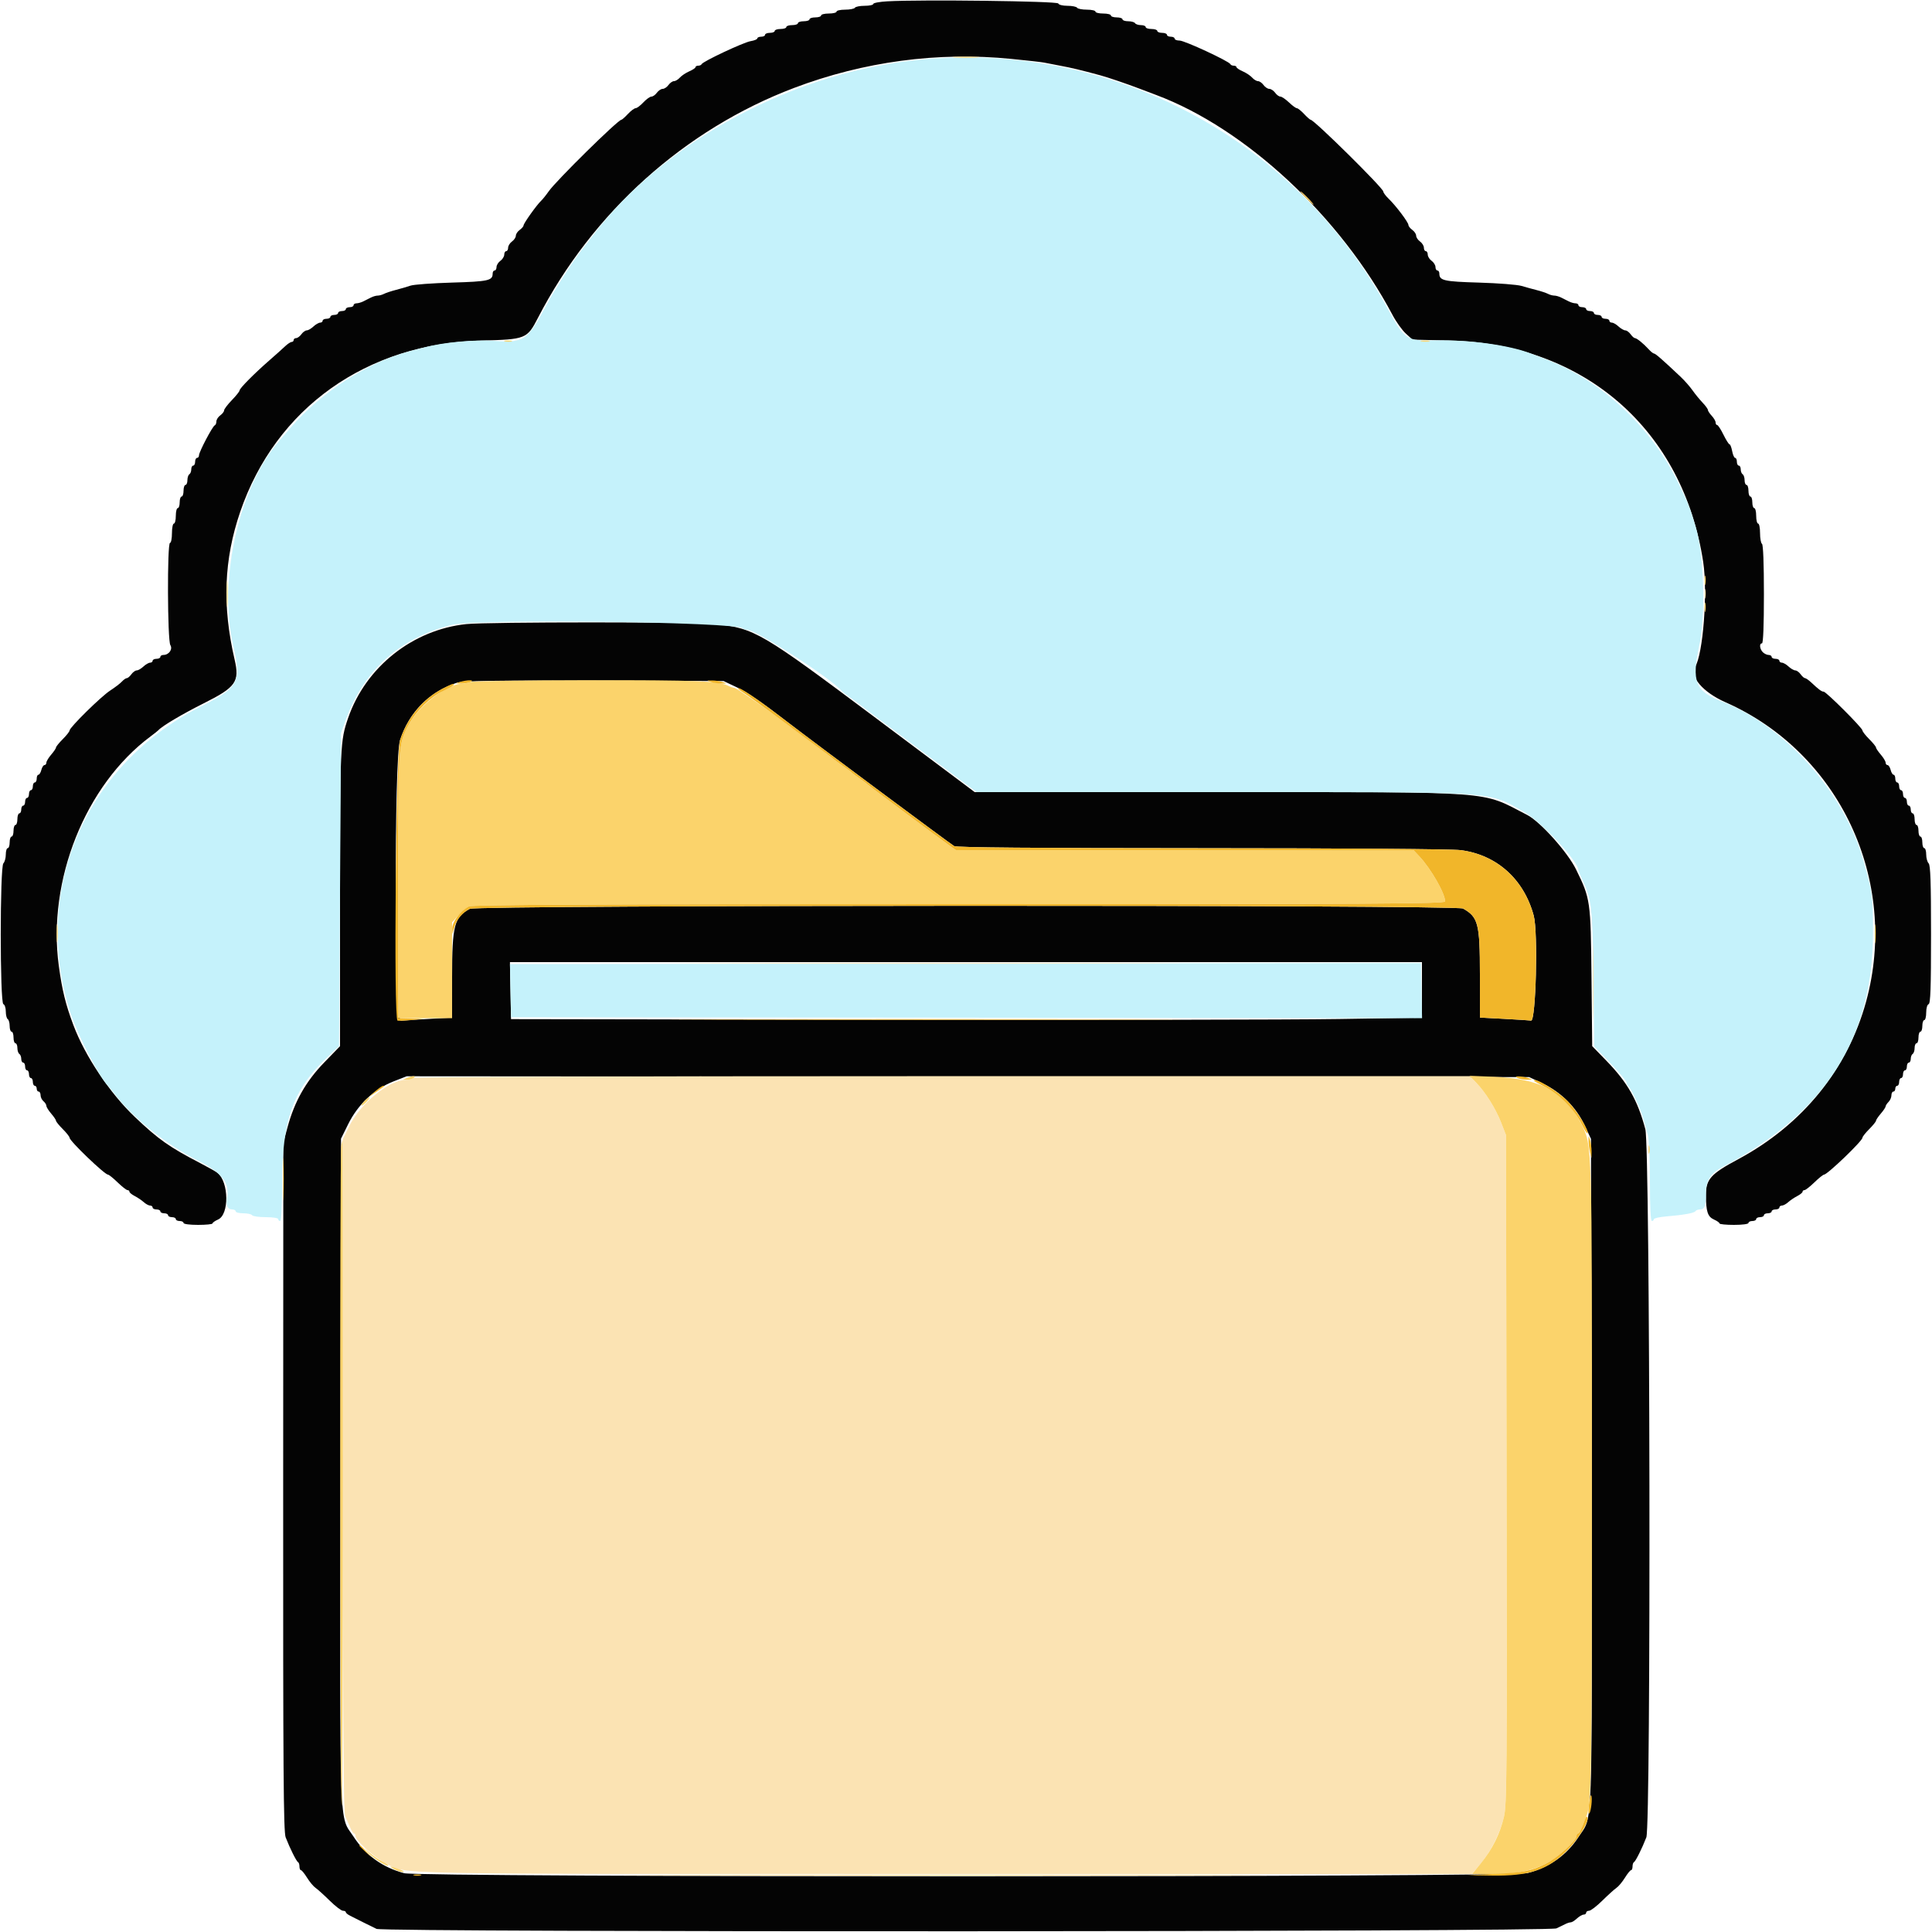
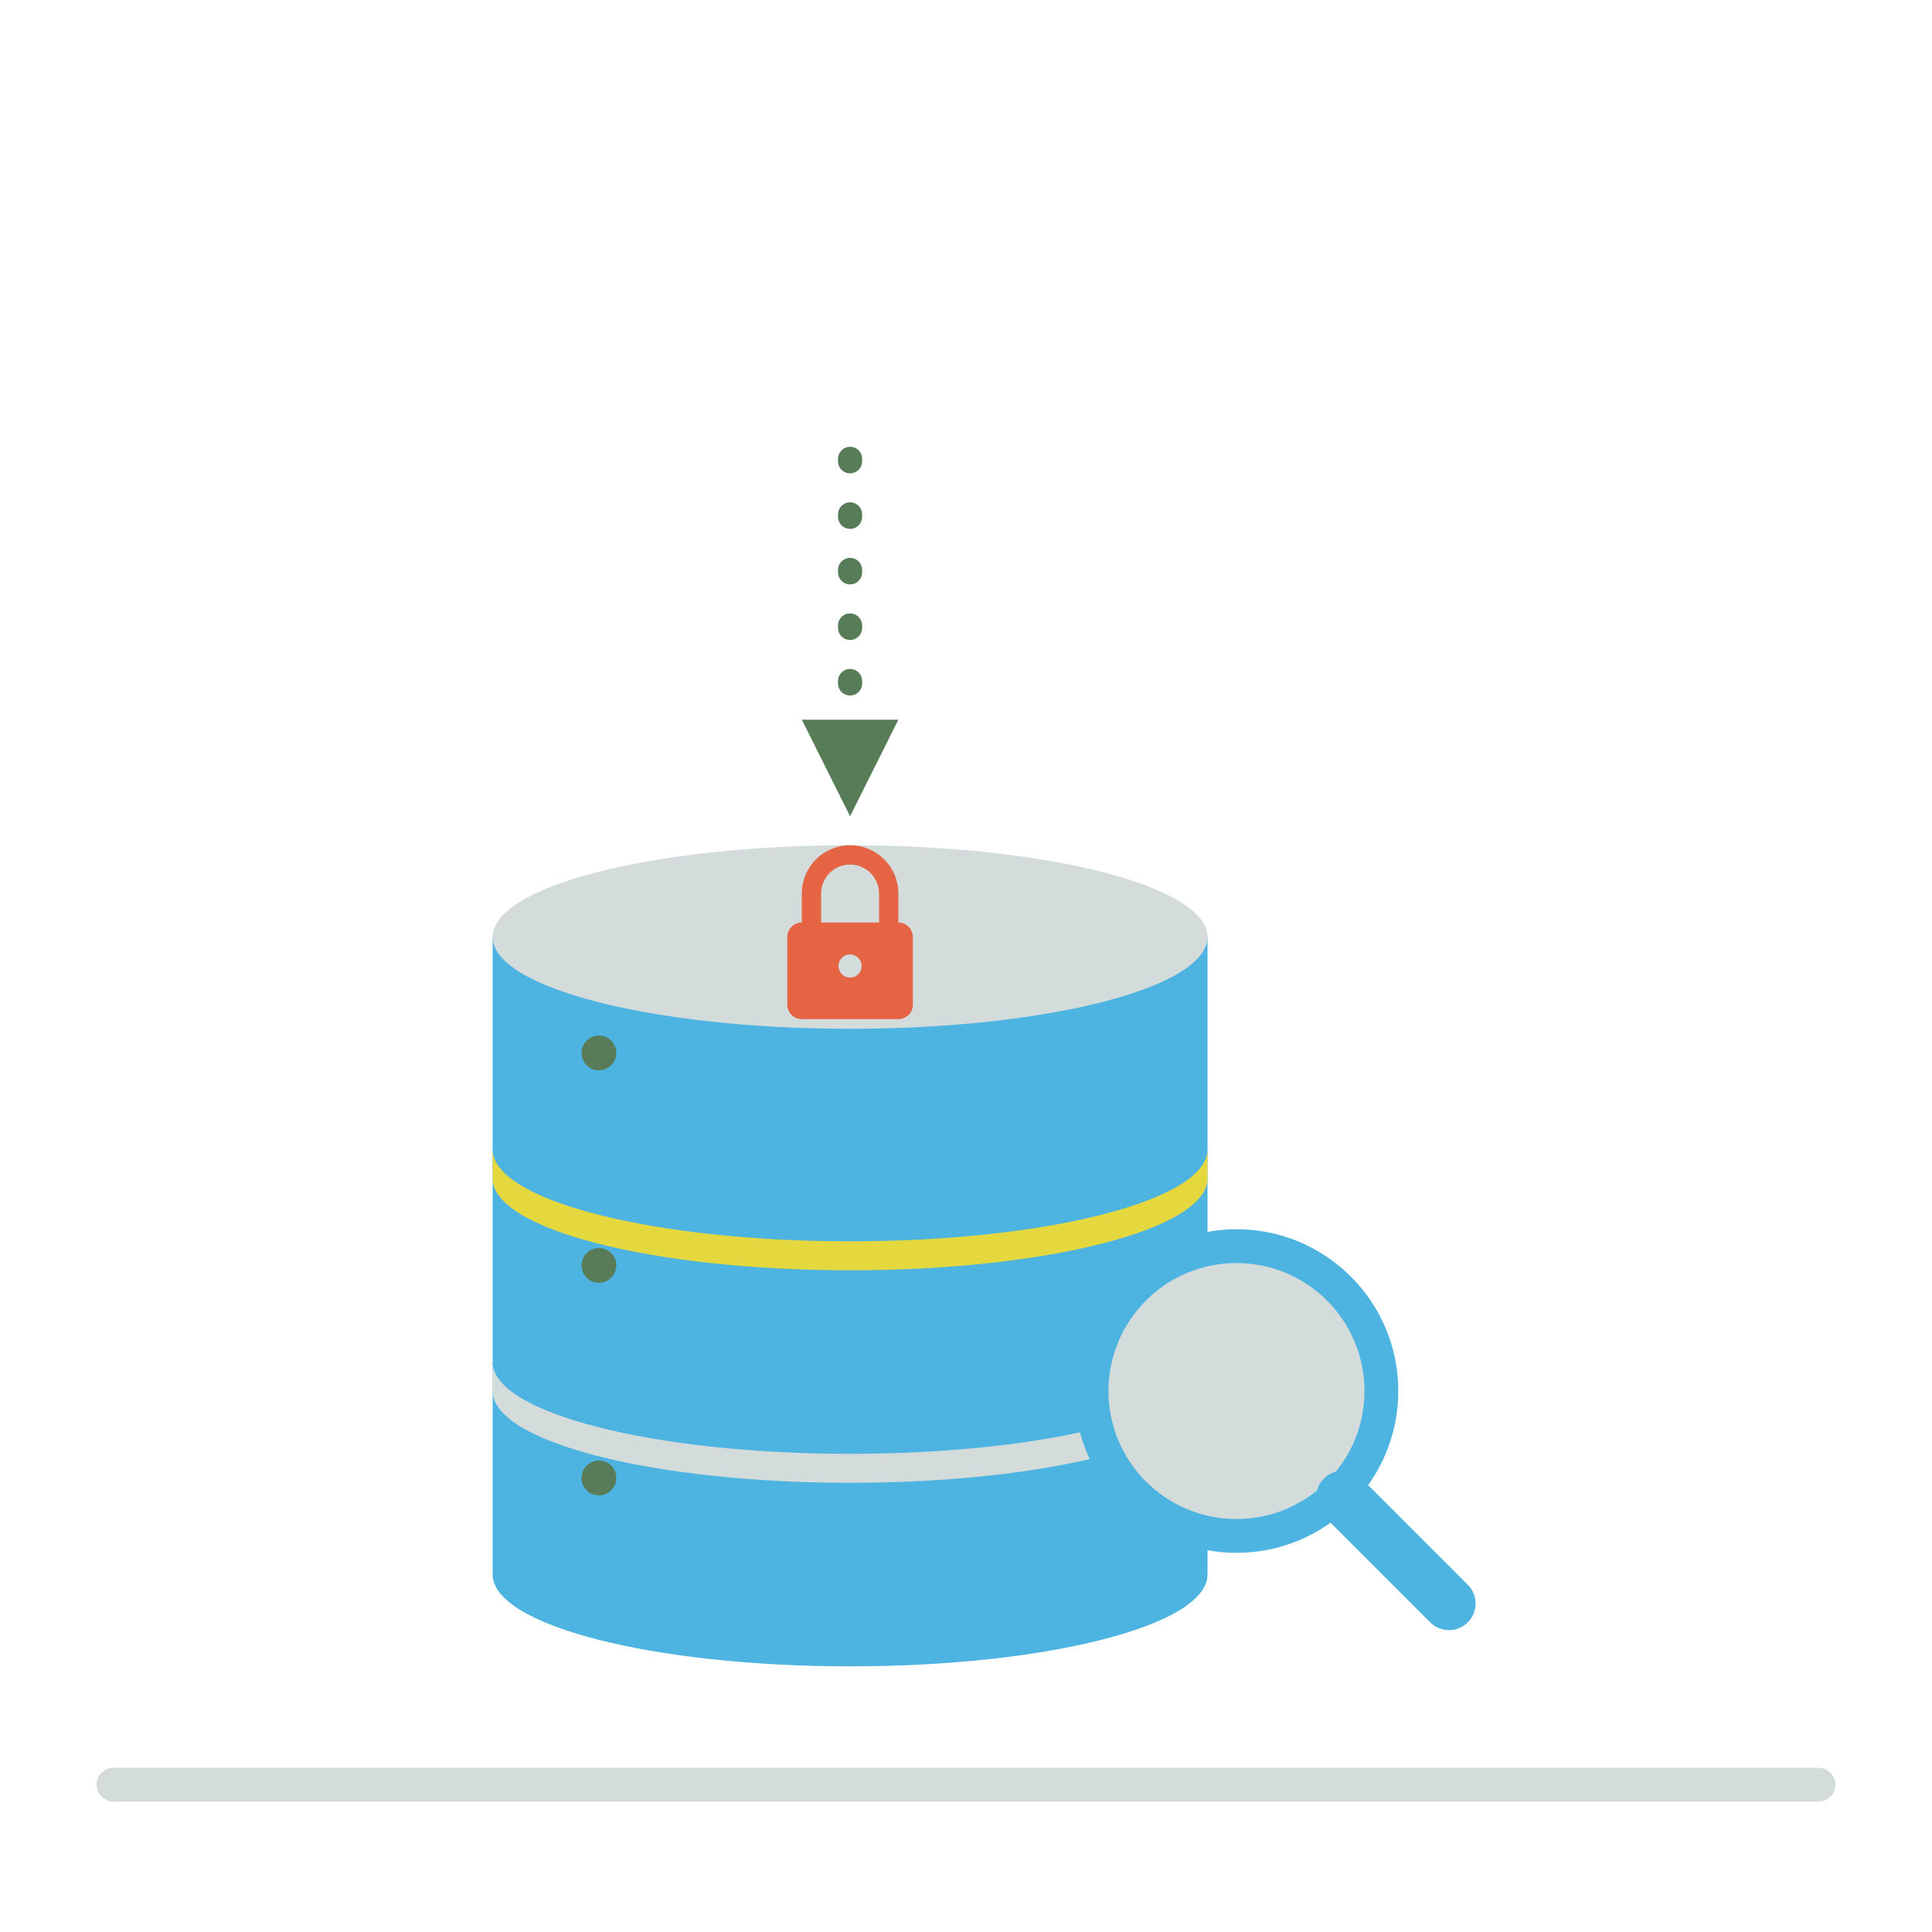
- <svg xmlns="http://www.w3.org/2000/svg" id="svg" version="1.1" width="400" height="400" viewBox="0, 0, 400,400">
+ <svg xmlns="http://www.w3.org/2000/svg" id="svg" version="1.1" width="400" height="400" viewBox="0 0 400 400">
  <g id="svgg">
-     <path id="path0" d="M183.700 0.273 C 182.105 0.362,180.800 0.607,180.800 0.818 C 180.800 1.028,180.001 1.200,179.024 1.200 C 178.047 1.200,177.136 1.380,177.000 1.600 C 176.864 1.820,175.953 2.000,174.976 2.000 C 173.999 2.000,173.200 2.180,173.200 2.400 C 173.200 2.620,172.480 2.800,171.600 2.800 C 170.720 2.800,170.000 2.980,170.000 3.200 C 170.000 3.420,169.460 3.600,168.800 3.600 C 168.140 3.600,167.600 3.780,167.600 4.000 C 167.600 4.220,167.060 4.400,166.400 4.400 C 165.740 4.400,165.200 4.580,165.200 4.800 C 165.200 5.020,164.660 5.200,164.000 5.200 C 163.340 5.200,162.800 5.380,162.800 5.600 C 162.800 5.820,162.260 6.000,161.600 6.000 C 160.940 6.000,160.400 6.180,160.400 6.400 C 160.400 6.620,159.950 6.800,159.400 6.800 C 158.850 6.800,158.400 6.980,158.400 7.200 C 158.400 7.420,158.040 7.600,157.600 7.600 C 157.160 7.600,156.800 7.756,156.800 7.948 C 156.800 8.139,156.172 8.397,155.404 8.522 C 153.949 8.758,145.500 12.725,145.267 13.282 C 145.193 13.457,144.878 13.600,144.567 13.600 C 144.255 13.600,144.000 13.736,144.000 13.902 C 144.000 14.069,143.415 14.460,142.700 14.772 C 141.985 15.084,141.109 15.668,140.753 16.070 C 140.397 16.471,139.852 16.800,139.541 16.800 C 139.231 16.800,138.717 17.160,138.400 17.600 C 138.083 18.040,137.543 18.400,137.200 18.400 C 136.857 18.400,136.317 18.760,136.000 19.200 C 135.683 19.640,135.175 20.000,134.872 20.000 C 134.569 20.000,133.817 20.540,133.200 21.200 C 132.583 21.860,131.863 22.400,131.600 22.400 C 131.337 22.400,130.617 22.940,130.000 23.600 C 129.383 24.260,128.773 24.800,128.643 24.800 C 127.947 24.800,115.139 37.413,113.614 39.600 C 113.077 40.370,112.353 41.270,112.005 41.600 C 111.085 42.472,108.400 46.245,108.400 46.665 C 108.400 46.862,108.040 47.283,107.600 47.600 C 107.160 47.917,106.800 48.457,106.800 48.800 C 106.800 49.143,106.440 49.683,106.000 50.000 C 105.560 50.317,105.200 50.897,105.200 51.288 C 105.200 51.680,105.020 52.000,104.800 52.000 C 104.580 52.000,104.400 52.320,104.400 52.712 C 104.400 53.103,104.040 53.683,103.600 54.000 C 103.160 54.317,102.800 54.897,102.800 55.288 C 102.800 55.680,102.620 56.000,102.400 56.000 C 102.180 56.000,102.000 56.283,102.000 56.629 C 102.000 58.089,101.120 58.285,93.584 58.506 C 89.523 58.625,85.660 58.909,85.000 59.137 C 84.340 59.364,82.990 59.759,82.000 60.014 C 81.010 60.269,79.887 60.640,79.505 60.839 C 79.123 61.038,78.536 61.200,78.200 61.200 C 77.864 61.200,77.232 61.380,76.795 61.600 C 76.358 61.820,75.642 62.180,75.205 62.400 C 74.768 62.620,74.138 62.800,73.805 62.800 C 73.472 62.800,73.200 62.980,73.200 63.200 C 73.200 63.420,72.840 63.600,72.400 63.600 C 71.960 63.600,71.600 63.780,71.600 64.000 C 71.600 64.220,71.240 64.400,70.800 64.400 C 70.360 64.400,70.000 64.580,70.000 64.800 C 70.000 65.020,69.640 65.200,69.200 65.200 C 68.760 65.200,68.400 65.380,68.400 65.600 C 68.400 65.820,68.040 66.000,67.600 66.000 C 67.160 66.000,66.800 66.180,66.800 66.400 C 66.800 66.620,66.564 66.800,66.275 66.800 C 65.987 66.800,65.364 67.160,64.892 67.600 C 64.420 68.040,63.796 68.400,63.505 68.400 C 63.214 68.400,62.717 68.760,62.400 69.200 C 62.083 69.640,61.593 70.000,61.312 70.000 C 61.030 70.000,60.800 70.180,60.800 70.400 C 60.800 70.620,60.612 70.800,60.382 70.800 C 60.152 70.800,59.539 71.205,59.020 71.700 C 58.501 72.195,57.043 73.500,55.781 74.600 C 52.640 77.336,49.600 80.406,49.600 80.840 C 49.600 81.038,48.880 81.941,48.000 82.848 C 47.120 83.755,46.400 84.705,46.400 84.960 C 46.400 85.215,46.040 85.683,45.600 86.000 C 45.160 86.317,44.800 86.882,44.800 87.255 C 44.800 87.628,44.646 87.993,44.457 88.067 C 44.002 88.244,41.200 93.572,41.200 94.260 C 41.200 94.557,41.020 94.800,40.800 94.800 C 40.580 94.800,40.400 95.160,40.400 95.600 C 40.400 96.040,40.220 96.400,40.000 96.400 C 39.780 96.400,39.600 96.749,39.600 97.176 C 39.600 97.603,39.420 98.064,39.200 98.200 C 38.980 98.336,38.800 98.887,38.800 99.424 C 38.800 99.961,38.620 100.400,38.400 100.400 C 38.180 100.400,38.000 100.940,38.000 101.600 C 38.000 102.260,37.820 102.800,37.600 102.800 C 37.380 102.800,37.200 103.340,37.200 104.000 C 37.200 104.660,37.020 105.200,36.800 105.200 C 36.580 105.200,36.400 105.920,36.400 106.800 C 36.400 107.680,36.220 108.400,36.000 108.400 C 35.780 108.400,35.600 109.300,35.600 110.400 C 35.600 111.500,35.420 112.400,35.200 112.400 C 34.597 112.400,34.664 132.593,35.270 133.564 C 35.805 134.420,34.969 135.600,33.829 135.600 C 33.483 135.600,33.200 135.780,33.200 136.000 C 33.200 136.220,32.840 136.400,32.400 136.400 C 31.960 136.400,31.600 136.580,31.600 136.800 C 31.600 137.020,31.364 137.200,31.075 137.200 C 30.787 137.200,30.164 137.560,29.692 138.000 C 29.220 138.440,28.596 138.800,28.305 138.800 C 28.014 138.800,27.517 139.160,27.200 139.600 C 26.883 140.040,26.459 140.400,26.259 140.400 C 26.058 140.400,25.603 140.718,25.247 141.106 C 24.891 141.494,23.796 142.332,22.814 142.968 C 20.920 144.195,14.400 150.613,14.400 151.250 C 14.400 151.457,13.770 152.257,13.000 153.027 C 12.230 153.797,11.600 154.573,11.600 154.751 C 11.600 154.930,11.150 155.599,10.600 156.238 C 10.051 156.877,9.601 157.625,9.600 157.900 C 9.600 158.175,9.423 158.400,9.208 158.400 C 8.992 158.400,8.702 158.850,8.564 159.400 C 8.426 159.950,8.153 160.400,7.957 160.400 C 7.760 160.400,7.600 160.760,7.600 161.200 C 7.600 161.640,7.420 162.000,7.200 162.000 C 6.980 162.000,6.800 162.360,6.800 162.800 C 6.800 163.240,6.620 163.600,6.400 163.600 C 6.180 163.600,6.000 163.960,6.000 164.400 C 6.000 164.840,5.820 165.200,5.600 165.200 C 5.380 165.200,5.200 165.560,5.200 166.000 C 5.200 166.440,5.020 166.800,4.800 166.800 C 4.580 166.800,4.400 167.160,4.400 167.600 C 4.400 168.040,4.220 168.400,4.000 168.400 C 3.780 168.400,3.600 168.940,3.600 169.600 C 3.600 170.260,3.420 170.800,3.200 170.800 C 2.980 170.800,2.800 171.340,2.800 172.000 C 2.800 172.660,2.620 173.200,2.400 173.200 C 2.180 173.200,2.000 173.740,2.000 174.400 C 2.000 175.060,1.820 175.600,1.600 175.600 C 1.380 175.600,1.200 176.194,1.200 176.920 C 1.200 177.646,0.975 178.465,0.700 178.740 C -0.026 179.466,-0.026 207.658,0.700 207.900 C 0.975 207.992,1.200 208.671,1.200 209.410 C 1.200 210.148,1.380 210.864,1.600 211.000 C 1.820 211.136,2.000 211.777,2.000 212.424 C 2.000 213.071,2.180 213.600,2.400 213.600 C 2.620 213.600,2.800 214.140,2.800 214.800 C 2.800 215.460,2.980 216.000,3.200 216.000 C 3.420 216.000,3.600 216.439,3.600 216.976 C 3.600 217.513,3.780 218.064,4.000 218.200 C 4.220 218.336,4.400 218.797,4.400 219.224 C 4.400 219.651,4.580 220.000,4.800 220.000 C 5.020 220.000,5.200 220.360,5.200 220.800 C 5.200 221.240,5.380 221.600,5.600 221.600 C 5.820 221.600,6.000 221.960,6.000 222.400 C 6.000 222.840,6.180 223.200,6.400 223.200 C 6.620 223.200,6.800 223.560,6.800 224.000 C 6.800 224.440,6.980 224.800,7.200 224.800 C 7.420 224.800,7.600 225.070,7.600 225.400 C 7.600 225.730,7.780 226.000,8.000 226.000 C 8.220 226.000,8.400 226.338,8.400 226.751 C 8.400 227.164,8.670 227.726,9.000 228.000 C 9.330 228.274,9.600 228.701,9.600 228.949 C 9.601 229.197,10.051 229.923,10.600 230.562 C 11.150 231.201,11.600 231.870,11.600 232.049 C 11.600 232.227,12.230 233.003,13.000 233.773 C 13.770 234.543,14.400 235.344,14.400 235.552 C 14.400 236.221,21.669 243.200,22.365 243.200 C 22.551 243.200,23.445 243.920,24.352 244.800 C 25.259 245.680,26.181 246.400,26.400 246.400 C 26.620 246.400,26.800 246.550,26.800 246.732 C 26.800 246.915,27.295 247.320,27.900 247.632 C 28.505 247.945,29.349 248.515,29.775 248.900 C 30.202 249.285,30.787 249.600,31.075 249.600 C 31.364 249.600,31.600 249.780,31.600 250.000 C 31.600 250.220,31.960 250.400,32.400 250.400 C 32.840 250.400,33.200 250.580,33.200 250.800 C 33.200 251.020,33.560 251.200,34.000 251.200 C 34.440 251.200,34.800 251.380,34.800 251.600 C 34.800 251.820,35.160 252.000,35.600 252.000 C 36.040 252.000,36.400 252.180,36.400 252.400 C 36.400 252.620,36.760 252.800,37.200 252.800 C 37.640 252.800,38.000 252.980,38.000 253.200 C 38.000 253.431,39.267 253.600,41.000 253.600 C 42.650 253.600,44.000 253.464,44.000 253.298 C 44.000 253.131,44.519 252.766,45.153 252.485 C 47.469 251.460,47.402 244.794,45.057 242.847 C 44.767 242.607,43.196 241.717,41.565 240.870 C 35.024 237.472,32.858 235.946,27.918 231.255 C 22.753 226.350,17.593 218.631,15.181 212.200 C 13.583 207.941,12.865 205.020,12.180 200.000 C 9.763 182.289,17.658 162.530,31.170 152.469 C 31.957 151.884,32.690 151.302,32.800 151.176 C 33.542 150.328,37.779 147.815,42.200 145.603 C 48.843 142.278,49.641 141.147,48.577 136.568 C 45.987 125.428,46.351 115.843,49.736 105.963 C 57.102 84.473,75.876 71.118,99.572 70.512 C 108.881 70.273,109.126 70.175,111.380 65.809 C 122.666 43.937,141.792 26.766,164.400 18.206 C 178.858 12.732,194.156 10.688,209.400 12.196 C 212.700 12.522,215.760 12.869,216.200 12.966 C 216.640 13.064,218.170 13.360,219.600 13.626 C 221.912 14.054,223.664 14.475,227.800 15.594 C 229.404 16.028,233.291 17.351,236.000 18.385 C 237.210 18.847,238.740 19.427,239.400 19.674 C 257.915 26.608,277.558 44.896,288.299 65.200 C 289.055 66.630,290.296 68.366,291.056 69.059 L 292.437 70.317 300.319 70.512 C 328.110 71.198,348.493 89.065,352.630 116.365 C 353.585 122.670,352.607 135.399,350.964 138.058 C 349.746 140.029,352.563 143.329,357.215 145.382 C 380.821 155.803,393.258 182.279,386.347 207.400 C 382.498 221.393,373.178 232.873,359.879 240.000 C 354.175 243.057,353.200 244.139,353.200 247.409 C 353.200 250.811,353.558 251.914,354.847 252.485 C 355.481 252.766,356.000 253.131,356.000 253.298 C 356.000 253.464,357.350 253.600,359.000 253.600 C 360.733 253.600,362.000 253.431,362.000 253.200 C 362.000 252.980,362.360 252.800,362.800 252.800 C 363.240 252.800,363.600 252.620,363.600 252.400 C 363.600 252.180,363.960 252.000,364.400 252.000 C 364.840 252.000,365.200 251.820,365.200 251.600 C 365.200 251.380,365.560 251.200,366.000 251.200 C 366.440 251.200,366.800 251.020,366.800 250.800 C 366.800 250.580,367.160 250.400,367.600 250.400 C 368.040 250.400,368.400 250.220,368.400 250.000 C 368.400 249.780,368.636 249.600,368.925 249.600 C 369.213 249.600,369.798 249.285,370.225 248.900 C 370.651 248.515,371.495 247.945,372.100 247.632 C 372.705 247.320,373.200 246.915,373.200 246.732 C 373.200 246.550,373.380 246.400,373.600 246.400 C 373.819 246.400,374.741 245.680,375.648 244.800 C 376.555 243.920,377.449 243.200,377.635 243.200 C 378.331 243.200,385.600 236.221,385.600 235.552 C 385.600 235.344,386.230 234.543,387.000 233.773 C 387.770 233.003,388.400 232.227,388.400 232.049 C 388.400 231.870,388.850 231.201,389.400 230.562 C 389.949 229.923,390.399 229.252,390.400 229.071 C 390.400 228.891,390.670 228.473,391.000 228.143 C 391.330 227.813,391.600 227.196,391.600 226.771 C 391.600 226.347,391.780 226.000,392.000 226.000 C 392.220 226.000,392.400 225.730,392.400 225.400 C 392.400 225.070,392.580 224.800,392.800 224.800 C 393.020 224.800,393.200 224.440,393.200 224.000 C 393.200 223.560,393.380 223.200,393.600 223.200 C 393.820 223.200,394.000 222.840,394.000 222.400 C 394.000 221.960,394.180 221.600,394.400 221.600 C 394.620 221.600,394.800 221.240,394.800 220.800 C 394.800 220.360,394.980 220.000,395.200 220.000 C 395.420 220.000,395.600 219.651,395.600 219.224 C 395.600 218.797,395.780 218.336,396.000 218.200 C 396.220 218.064,396.400 217.513,396.400 216.976 C 396.400 216.439,396.580 216.000,396.800 216.000 C 397.020 216.000,397.200 215.460,397.200 214.800 C 397.200 214.140,397.380 213.600,397.600 213.600 C 397.820 213.600,398.000 213.060,398.000 212.400 C 398.000 211.740,398.180 211.200,398.400 211.200 C 398.620 211.200,398.800 210.495,398.800 209.633 C 398.800 208.736,399.013 207.996,399.300 207.900 C 399.688 207.771,399.800 204.528,399.800 193.487 C 399.800 182.623,399.681 179.121,399.300 178.740 C 399.025 178.465,398.800 177.646,398.800 176.920 C 398.800 176.194,398.620 175.600,398.400 175.600 C 398.180 175.600,398.000 175.060,398.000 174.400 C 398.000 173.740,397.820 173.200,397.600 173.200 C 397.380 173.200,397.200 172.660,397.200 172.000 C 397.200 171.340,397.020 170.800,396.800 170.800 C 396.580 170.800,396.400 170.260,396.400 169.600 C 396.400 168.940,396.220 168.400,396.000 168.400 C 395.780 168.400,395.600 168.040,395.600 167.600 C 395.600 167.160,395.420 166.800,395.200 166.800 C 394.980 166.800,394.800 166.440,394.800 166.000 C 394.800 165.560,394.620 165.200,394.400 165.200 C 394.180 165.200,394.000 164.840,394.000 164.400 C 394.000 163.960,393.820 163.600,393.600 163.600 C 393.380 163.600,393.200 163.240,393.200 162.800 C 393.200 162.360,393.020 162.000,392.800 162.000 C 392.580 162.000,392.400 161.640,392.400 161.200 C 392.400 160.760,392.240 160.400,392.043 160.400 C 391.847 160.400,391.574 159.950,391.436 159.400 C 391.298 158.850,391.008 158.400,390.792 158.400 C 390.577 158.400,390.400 158.175,390.400 157.900 C 390.399 157.625,389.949 156.877,389.400 156.238 C 388.850 155.599,388.400 154.930,388.400 154.751 C 388.400 154.573,387.770 153.797,387.000 153.027 C 386.230 152.257,385.600 151.448,385.600 151.229 C 385.600 150.707,378.090 143.200,377.568 143.200 C 377.147 143.200,376.593 142.791,374.999 141.300 C 374.470 140.805,373.888 140.400,373.706 140.400 C 373.525 140.400,373.117 140.040,372.800 139.600 C 372.483 139.160,371.986 138.800,371.695 138.800 C 371.404 138.800,370.780 138.440,370.308 138.000 C 369.836 137.560,369.213 137.200,368.925 137.200 C 368.636 137.200,368.400 137.020,368.400 136.800 C 368.400 136.580,368.040 136.400,367.600 136.400 C 367.160 136.400,366.800 136.220,366.800 136.000 C 366.800 135.780,366.517 135.600,366.171 135.600 C 365.826 135.600,365.286 135.343,364.971 135.029 C 364.316 134.373,364.206 133.200,364.800 133.200 C 365.056 133.200,365.200 129.541,365.200 123.024 C 365.200 116.671,365.050 112.754,364.800 112.600 C 364.580 112.464,364.400 111.463,364.400 110.376 C 364.400 109.289,364.220 108.400,364.000 108.400 C 363.780 108.400,363.600 107.680,363.600 106.800 C 363.600 105.920,363.420 105.200,363.200 105.200 C 362.980 105.200,362.800 104.660,362.800 104.000 C 362.800 103.340,362.620 102.800,362.400 102.800 C 362.180 102.800,362.000 102.260,362.000 101.600 C 362.000 100.940,361.820 100.400,361.600 100.400 C 361.380 100.400,361.200 99.961,361.200 99.424 C 361.200 98.887,361.020 98.336,360.800 98.200 C 360.580 98.064,360.400 97.603,360.400 97.176 C 360.400 96.749,360.220 96.400,360.000 96.400 C 359.780 96.400,359.600 96.040,359.600 95.600 C 359.600 95.160,359.440 94.800,359.245 94.800 C 359.049 94.800,358.771 94.170,358.626 93.400 C 358.482 92.630,358.237 91.997,358.082 91.994 C 357.927 91.990,357.360 91.090,356.821 89.994 C 356.283 88.897,355.698 88.000,355.521 88.000 C 355.345 88.000,355.200 87.764,355.200 87.475 C 355.200 87.187,354.840 86.564,354.400 86.092 C 353.960 85.620,353.600 85.073,353.600 84.876 C 353.600 84.679,353.103 83.997,352.496 83.359 C 351.888 82.722,350.949 81.570,350.409 80.800 C 349.868 80.030,348.758 78.770,347.941 78.000 C 344.194 74.467,342.746 73.200,342.457 73.200 C 342.285 73.200,341.777 72.795,341.329 72.300 C 340.268 71.128,338.872 70.000,338.484 70.000 C 338.315 70.000,337.917 69.640,337.600 69.200 C 337.283 68.760,336.786 68.400,336.495 68.400 C 336.204 68.400,335.580 68.040,335.108 67.600 C 334.636 67.160,334.013 66.800,333.725 66.800 C 333.436 66.800,333.200 66.620,333.200 66.400 C 333.200 66.180,332.840 66.000,332.400 66.000 C 331.960 66.000,331.600 65.820,331.600 65.600 C 331.600 65.380,331.240 65.200,330.800 65.200 C 330.360 65.200,330.000 65.020,330.000 64.800 C 330.000 64.580,329.640 64.400,329.200 64.400 C 328.760 64.400,328.400 64.220,328.400 64.000 C 328.400 63.780,328.040 63.600,327.600 63.600 C 327.160 63.600,326.800 63.420,326.800 63.200 C 326.800 62.980,326.528 62.800,326.195 62.800 C 325.862 62.800,325.232 62.620,324.795 62.400 C 324.358 62.180,323.642 61.820,323.205 61.600 C 322.768 61.380,322.136 61.200,321.800 61.200 C 321.464 61.200,320.877 61.038,320.495 60.839 C 320.113 60.640,319.080 60.296,318.200 60.073 C 317.320 59.850,315.880 59.455,315.000 59.194 C 314.120 58.934,310.169 58.625,306.220 58.509 C 298.889 58.293,298.000 58.089,298.000 56.629 C 298.000 56.283,297.820 56.000,297.600 56.000 C 297.380 56.000,297.200 55.680,297.200 55.288 C 297.200 54.897,296.840 54.317,296.400 54.000 C 295.960 53.683,295.600 53.103,295.600 52.712 C 295.600 52.320,295.420 52.000,295.200 52.000 C 294.980 52.000,294.800 51.680,294.800 51.288 C 294.800 50.897,294.440 50.317,294.000 50.000 C 293.560 49.683,293.200 49.143,293.200 48.800 C 293.200 48.457,292.840 47.917,292.400 47.600 C 291.960 47.283,291.600 46.823,291.600 46.577 C 291.600 46.032,289.006 42.591,287.500 41.140 C 286.895 40.556,286.400 39.892,286.400 39.663 C 286.400 38.956,272.073 24.800,271.357 24.800 C 271.227 24.800,270.617 24.260,270.000 23.600 C 269.383 22.940,268.708 22.400,268.499 22.400 C 268.290 22.400,267.554 21.860,266.863 21.200 C 266.172 20.540,265.375 20.000,265.092 20.000 C 264.809 20.000,264.317 19.640,264.000 19.200 C 263.683 18.760,263.143 18.400,262.800 18.400 C 262.457 18.400,261.917 18.040,261.600 17.600 C 261.283 17.160,260.769 16.800,260.459 16.800 C 260.148 16.800,259.603 16.471,259.247 16.070 C 258.891 15.668,258.015 15.084,257.300 14.772 C 256.585 14.460,256.000 14.069,256.000 13.902 C 256.000 13.736,255.745 13.600,255.433 13.600 C 255.122 13.600,254.807 13.456,254.733 13.279 C 254.485 12.682,245.266 8.400,244.229 8.400 C 243.663 8.400,243.200 8.220,243.200 8.000 C 243.200 7.780,242.840 7.600,242.400 7.600 C 241.960 7.600,241.600 7.420,241.600 7.200 C 241.600 6.980,241.150 6.800,240.600 6.800 C 240.050 6.800,239.600 6.620,239.600 6.400 C 239.600 6.180,239.060 6.000,238.400 6.000 C 237.740 6.000,237.200 5.820,237.200 5.600 C 237.200 5.380,236.761 5.200,236.224 5.200 C 235.687 5.200,235.136 5.020,235.000 4.800 C 234.864 4.580,234.223 4.400,233.576 4.400 C 232.929 4.400,232.400 4.220,232.400 4.000 C 232.400 3.780,231.860 3.600,231.200 3.600 C 230.540 3.600,230.000 3.420,230.000 3.200 C 230.000 2.980,229.280 2.800,228.400 2.800 C 227.520 2.800,226.800 2.620,226.800 2.400 C 226.800 2.180,226.001 2.000,225.024 2.000 C 224.047 2.000,223.136 1.820,223.000 1.600 C 222.864 1.380,221.968 1.200,221.010 1.200 C 220.001 1.200,219.199 0.996,219.105 0.716 C 218.944 0.232,190.743 -0.120,183.700 0.273 M96.541 129.210 C 85.433 130.380,75.716 138.102,72.075 148.654 C 70.441 153.390,70.400 154.300,70.399 185.920 L 70.398 216.600 67.098 220.000 C 63.327 223.885,60.968 228.058,59.524 233.400 L 58.659 236.600 58.629 307.800 C 58.605 366.746,58.693 379.241,59.141 380.400 C 60.013 382.656,61.376 385.389,61.700 385.533 C 61.865 385.607,62.000 386.012,62.000 386.433 C 62.000 386.855,62.138 387.200,62.306 387.200 C 62.474 387.200,63.046 387.904,63.577 388.763 C 64.109 389.623,64.899 390.568,65.333 390.863 C 65.767 391.159,67.080 392.345,68.252 393.500 C 69.424 394.655,70.657 395.600,70.991 395.600 C 71.326 395.600,71.601 395.735,71.603 395.900 C 71.605 396.065,72.010 396.398,72.503 396.640 C 72.996 396.883,74.210 397.493,75.200 397.997 C 76.190 398.501,77.432 399.113,77.961 399.357 C 79.530 400.081,320.700 399.979,322.239 399.253 C 322.878 398.953,323.713 398.548,324.095 398.353 C 324.477 398.159,324.979 398.000,325.211 398.000 C 325.443 398.000,326.020 397.640,326.492 397.200 C 326.964 396.760,327.587 396.400,327.875 396.400 C 328.164 396.400,328.400 396.220,328.400 396.000 C 328.400 395.780,328.674 395.600,329.009 395.600 C 329.343 395.600,330.576 394.655,331.748 393.500 C 332.920 392.345,334.233 391.159,334.667 390.863 C 335.101 390.568,335.891 389.623,336.423 388.763 C 336.954 387.904,337.526 387.200,337.694 387.200 C 337.862 387.200,338.000 386.855,338.000 386.433 C 338.000 386.012,338.135 385.607,338.300 385.533 C 338.624 385.389,339.987 382.656,340.859 380.400 C 341.838 377.868,341.642 237.507,340.654 233.800 C 339.049 227.775,336.974 224.129,332.568 219.596 L 329.648 216.592 329.504 202.396 C 329.342 186.464,329.288 186.089,326.304 180.000 C 324.552 176.425,318.893 170.114,316.200 168.731 C 306.352 163.674,310.816 164.000,251.523 163.998 L 201.800 163.996 181.374 148.698 C 157.599 130.892,156.289 130.123,148.200 129.212 C 144.079 128.748,100.943 128.746,96.541 129.210 M152.480 142.270 C 154.808 143.373,157.496 145.212,163.200 149.607 C 168.320 153.551,196.917 174.834,197.558 175.177 C 198.100 175.468,214.169 175.604,248.874 175.612 C 278.665 175.620,300.631 175.782,302.400 176.008 C 309.875 176.963,315.524 182.031,317.549 189.600 C 318.458 192.998,317.992 211.424,317.000 211.299 C 316.560 211.243,313.995 211.081,311.300 210.938 L 306.400 210.678 306.400 201.726 C 306.400 191.226,306.052 189.869,302.901 188.100 C 301.497 187.311,98.798 187.372,97.280 188.162 C 94.054 189.841,93.605 191.559,93.602 202.242 L 93.600 210.683 88.700 210.962 C 86.005 211.116,83.440 211.277,83.000 211.321 C 81.712 211.448,81.551 157.175,82.828 153.223 C 84.695 147.443,88.931 143.173,94.600 141.355 C 95.846 140.956,102.121 140.860,123.000 140.921 L 149.800 141.000 152.480 142.270 M294.400 204.953 L 294.400 210.706 277.100 210.977 C 267.585 211.127,225.150 211.193,182.800 211.124 L 105.800 211.000 105.689 205.100 L 105.579 199.200 199.989 199.200 L 294.400 199.200 294.400 204.953 M319.400 224.320 C 323.176 226.101,326.322 229.235,328.065 232.953 L 329.400 235.800 329.504 304.723 C 329.621 381.494,329.827 375.669,326.837 380.295 C 324.394 384.074,320.811 386.616,316.251 387.803 C 312.893 388.678,86.967 388.701,83.684 387.827 C 79.203 386.634,75.739 384.141,73.230 380.302 C 70.163 375.607,70.379 381.584,70.496 304.702 L 70.600 235.758 72.098 232.726 C 74.102 228.672,77.527 225.435,81.421 223.915 L 84.200 222.830 200.400 222.915 L 316.600 223.000 319.400 224.320 " stroke="none" fill="#040404" fill-rule="evenodd" />
-     <path id="path1" d="M191.400 12.273 C 164.657 14.596,137.420 29.176,122.400 49.209 C 121.850 49.942,121.024 51.006,120.564 51.571 C 118.822 53.715,114.832 59.950,112.990 63.406 C 109.210 70.498,108.454 71.010,102.378 70.579 C 98.220 70.284,91.908 70.860,88.000 71.890 C 86.790 72.208,85.260 72.612,84.600 72.787 C 76.075 75.045,66.428 81.259,60.200 88.502 C 59.100 89.782,58.010 91.047,57.778 91.314 C 49.466 100.882,45.158 120.036,48.269 133.600 C 50.024 141.256,49.473 142.296,41.543 146.298 C 17.478 158.441,6.394 184.622,14.632 209.861 C 16.119 214.414,20.778 223.402,22.376 224.800 C 22.502 224.910,23.078 225.630,23.657 226.400 C 27.425 231.415,34.489 237.056,41.200 240.410 C 45.820 242.719,47.564 244.935,47.024 247.811 C 46.716 249.457,47.087 250.400,48.043 250.400 C 48.459 250.400,48.800 250.580,48.800 250.800 C 48.800 251.020,49.509 251.200,50.376 251.200 C 51.243 251.200,52.064 251.380,52.200 251.600 C 52.336 251.820,53.607 252.000,55.024 252.000 C 56.475 252.000,57.600 252.175,57.600 252.400 C 57.600 252.620,57.780 252.800,58.000 252.800 C 58.253 252.800,58.400 249.967,58.400 245.100 C 58.400 231.959,60.657 225.612,67.696 218.965 L 70.200 216.600 70.400 184.200 L 70.600 151.800 71.534 149.200 C 75.272 138.798,82.810 132.023,93.600 129.370 C 98.807 128.089,152.479 128.745,153.840 130.106 C 154.001 130.268,154.391 130.400,154.705 130.400 C 156.567 130.400,172.395 140.678,174.400 143.188 C 174.510 143.326,175.230 143.877,176.000 144.414 C 176.770 144.950,177.670 145.608,178.000 145.877 C 178.330 146.146,183.909 150.333,190.398 155.183 L 202.196 164.000 252.998 164.000 C 311.351 164.000,307.836 163.770,315.486 168.081 C 319.113 170.125,326.800 178.367,326.800 180.212 C 326.800 180.320,327.154 181.172,327.587 182.104 C 329.571 186.376,329.731 187.797,329.901 202.621 L 330.062 216.642 333.431 220.150 C 335.284 222.080,336.800 223.901,336.800 224.196 C 336.800 224.492,336.944 224.793,337.120 224.867 C 337.296 224.940,337.985 226.170,338.652 227.600 C 339.790 230.041,340.086 230.918,341.168 235.046 C 341.408 235.962,341.600 240.267,341.600 244.746 C 341.600 249.849,341.747 252.800,342.000 252.800 C 342.220 252.800,342.400 252.635,342.400 252.434 C 342.400 252.233,343.525 251.973,344.900 251.856 C 348.653 251.538,350.780 251.157,351.026 250.758 C 351.148 250.561,351.577 250.400,351.981 250.400 C 352.921 250.400,353.200 249.634,353.200 247.056 C 353.200 244.363,354.143 242.913,356.797 241.522 C 377.861 230.489,387.809 214.918,387.796 193.000 C 387.791 185.662,387.673 184.781,385.807 178.184 C 381.798 164.014,369.570 150.293,356.400 145.188 C 350.978 143.086,350.196 141.104,351.829 133.600 C 353.182 127.387,352.812 114.924,351.106 109.200 C 349.870 105.056,349.684 104.580,347.590 100.200 C 342.036 88.587,331.644 78.813,320.200 74.439 C 318.880 73.935,317.440 73.380,317.000 73.207 C 312.612 71.477,304.250 70.316,297.375 70.483 C 291.241 70.632,290.817 70.361,287.444 64.143 C 268.448 29.119,230.905 8.843,191.400 12.273 M191.689 199.496 L 105.577 199.602 105.689 205.101 L 105.800 210.600 200.111 210.701 L 294.422 210.802 294.311 205.101 L 294.200 199.400 286.000 199.395 C 281.490 199.393,239.050 199.438,191.689 199.496 " stroke="none" fill="#c5f2fb" fill-rule="evenodd" />
-     <path id="path2" d="M352.901 123.000 C 352.905 123.880,352.987 124.193,353.083 123.695 C 353.179 123.198,353.175 122.478,353.075 122.095 C 352.975 121.713,352.896 122.120,352.901 123.000 M329.778 203.400 C 329.779 210.440,329.833 213.264,329.899 209.675 C 329.966 206.086,329.966 200.326,329.899 196.875 C 329.833 193.424,329.778 196.360,329.778 203.400 M148.932 199.500 C 172.655 199.557,211.355 199.557,234.932 199.500 C 258.509 199.443,239.100 199.396,191.800 199.396 C 144.500 199.396,125.209 199.443,148.932 199.500 M85.600 223.200 C 85.270 223.413,84.521 223.591,83.934 223.594 C 80.569 223.613,74.653 228.445,72.373 233.036 L 71.000 235.800 71.000 305.439 C 71.000 357.665,71.117 375.319,71.466 376.039 C 71.723 376.568,72.172 377.585,72.464 378.300 C 72.756 379.015,73.131 379.600,73.298 379.600 C 73.464 379.600,73.600 379.838,73.600 380.129 C 73.600 381.052,77.504 384.584,79.819 385.757 C 84.533 388.143,76.615 387.990,195.469 387.995 L 304.738 388.000 306.368 386.100 C 308.587 383.513,310.583 379.567,311.376 376.200 C 311.978 373.645,312.025 367.348,311.918 304.200 L 311.800 235.000 310.784 232.394 C 309.649 229.485,307.503 226.065,305.578 224.100 L 304.305 222.800 195.253 222.806 C 125.538 222.810,85.984 222.952,85.600 223.200 " stroke="none" fill="#fbe3b3" fill-rule="evenodd" />
-     <path id="path3" d="M197.700 11.896 C 198.965 11.975,201.035 11.975,202.300 11.896 C 203.565 11.816,202.530 11.751,200.000 11.751 C 197.470 11.751,196.435 11.816,197.700 11.896 M270.400 41.000 C 271.146 41.770,271.847 42.400,271.957 42.400 C 272.067 42.400,271.546 41.770,270.800 41.000 C 270.054 40.230,269.353 39.600,269.243 39.600 C 269.133 39.600,269.654 40.230,270.400 41.000 M104.500 70.676 C 104.885 70.776,105.515 70.776,105.900 70.676 C 106.285 70.575,105.970 70.493,105.200 70.493 C 104.430 70.493,104.115 70.575,104.500 70.676 M294.305 70.683 C 294.802 70.779,295.522 70.775,295.905 70.675 C 296.287 70.575,295.880 70.496,295.000 70.501 C 294.120 70.505,293.807 70.587,294.305 70.683 M46.950 123.000 C 46.951 125.420,47.016 126.358,47.096 125.085 C 47.176 123.812,47.175 121.832,47.094 120.685 C 47.014 119.538,46.949 120.580,46.950 123.000 M352.901 120.200 C 352.905 121.080,352.987 121.393,353.083 120.895 C 353.179 120.398,353.175 119.678,353.075 119.295 C 352.975 118.913,352.896 119.320,352.901 120.200 M352.901 125.800 C 352.905 126.680,352.987 126.993,353.083 126.495 C 353.179 125.998,353.175 125.278,353.075 124.895 C 352.975 124.513,352.896 124.920,352.901 125.800 M97.400 141.200 C 96.960 141.389,96.130 141.556,95.556 141.572 C 92.479 141.655,86.787 146.052,84.632 150.013 C 82.450 154.021,82.430 154.329,82.414 183.700 L 82.400 210.800 88.000 210.800 L 93.600 210.800 93.600 200.878 L 93.600 190.956 94.900 189.543 C 95.615 188.765,96.593 187.920,97.074 187.664 C 97.730 187.315,122.958 187.200,198.574 187.200 C 285.136 187.200,299.200 187.121,299.200 186.633 C 299.200 184.990,296.267 179.860,293.864 177.300 L 292.643 176.000 245.283 176.000 L 197.923 176.000 196.662 175.124 C 194.832 173.853,179.837 162.662,179.600 162.391 C 179.490 162.265,178.770 161.729,178.000 161.200 C 177.230 160.671,176.510 160.131,176.400 160.000 C 176.290 159.869,175.570 159.323,174.800 158.786 C 174.030 158.250,173.130 157.596,172.800 157.333 C 166.640 152.424,152.689 142.400,152.017 142.400 C 151.781 142.400,151.277 142.239,150.895 142.043 C 148.831 140.983,144.477 140.801,121.776 140.828 C 108.809 140.844,97.840 141.011,97.400 141.200 M11.734 193.200 C 11.734 194.850,11.805 195.525,11.891 194.700 C 11.978 193.875,11.978 192.525,11.891 191.700 C 11.805 190.875,11.734 191.550,11.734 193.200 M388.137 193.400 C 388.139 195.160,388.209 195.830,388.293 194.889 C 388.378 193.949,388.377 192.509,388.291 191.689 C 388.205 190.870,388.136 191.640,388.137 193.400 M84.200 223.200 L 83.400 223.544 84.200 223.566 C 84.640 223.578,85.270 223.413,85.600 223.200 C 86.395 222.686,85.396 222.686,84.200 223.200 M305.545 224.066 C 307.501 226.063,309.642 229.467,310.784 232.394 L 311.800 235.000 311.918 304.200 C 312.026 367.620,311.980 373.634,311.370 376.200 C 310.538 379.698,308.942 382.904,306.601 385.778 L 304.791 388.000 309.176 388.000 C 313.966 388.000,316.847 387.423,320.165 385.800 C 322.352 384.730,326.400 381.048,326.400 380.129 C 326.400 379.838,326.536 379.600,326.702 379.600 C 326.869 379.600,327.244 379.015,327.536 378.300 C 327.828 377.585,328.213 376.640,328.391 376.200 C 329.516 373.424,329.600 368.526,329.600 305.400 C 329.600 235.757,329.646 237.325,327.456 232.812 C 324.193 226.089,319.077 223.317,309.219 222.928 L 304.238 222.731 305.545 224.066 M75.398 228.002 C 74.375 229.132,74.810 229.237,75.886 228.120 C 76.373 227.614,76.626 227.200,76.448 227.200 C 76.270 227.200,75.797 227.561,75.398 228.002 M70.650 237.250 C 70.318 238.912,70.406 372.737,70.740 373.924 C 70.883 374.432,71.000 343.607,71.000 305.424 C 71.000 267.241,70.978 236.000,70.950 236.000 C 70.922 236.000,70.788 236.563,70.650 237.250 M341.293 238.000 C 341.293 238.770,341.375 239.085,341.476 238.700 C 341.576 238.315,341.576 237.685,341.476 237.300 C 341.375 236.915,341.293 237.230,341.293 238.000 M58.565 244.200 C 58.566 248.160,58.626 249.726,58.698 247.680 C 58.771 245.634,58.771 242.394,58.698 240.480 C 58.624 238.566,58.565 240.240,58.565 244.200 M76.401 383.739 C 77.309 384.775,80.400 386.691,80.400 386.218 C 80.400 386.110,79.815 385.725,79.100 385.365 C 78.385 385.004,77.261 384.234,76.601 383.654 L 75.403 382.600 76.401 383.739 M81.600 387.000 C 82.150 387.314,82.960 387.570,83.400 387.568 C 83.840 387.566,83.480 387.305,82.600 386.988 C 80.596 386.266,80.322 386.270,81.600 387.000 M141.468 388.300 C 171.205 388.357,219.985 388.357,249.868 388.300 C 279.750 388.243,255.420 388.197,195.800 388.197 C 136.180 388.197,111.730 388.243,141.468 388.300 " stroke="none" fill="#fbd36b" fill-rule="evenodd" />
-     <path id="path4" d="M95.200 141.200 C 94.225 141.512,94.230 141.521,95.400 141.532 C 96.060 141.538,96.960 141.389,97.400 141.200 C 98.494 140.730,96.667 140.730,95.200 141.200 M147.200 141.200 C 147.750 141.376,148.740 141.520,149.400 141.520 C 150.567 141.520,150.572 141.511,149.600 141.200 C 149.050 141.024,148.060 140.880,147.400 140.880 C 146.233 140.880,146.228 140.889,147.200 141.200 M91.600 142.584 C 87.523 144.727,84.356 148.555,82.840 153.174 C 81.975 155.807,81.464 210.879,82.300 211.306 C 82.465 211.390,83.770 211.338,85.200 211.191 L 87.800 210.922 85.100 210.861 L 82.400 210.800 82.414 183.700 C 82.430 154.329,82.450 154.021,84.632 150.013 C 86.167 147.192,89.063 144.356,91.754 143.040 C 93.829 142.025,94.449 141.572,93.700 141.619 C 93.535 141.629,92.590 142.063,91.600 142.584 M152.800 142.557 C 152.800 142.655,153.440 143.131,154.223 143.614 C 155.378 144.328,170.597 155.565,172.800 157.331 C 173.130 157.595,174.030 158.250,174.800 158.786 C 175.570 159.323,176.290 159.869,176.400 160.000 C 176.510 160.131,177.230 160.671,178.000 161.200 C 178.770 161.729,179.490 162.265,179.600 162.391 C 179.837 162.662,194.832 173.853,196.662 175.124 L 197.923 176.000 245.283 176.000 L 292.643 176.000 293.864 177.300 C 296.267 179.860,299.200 184.990,299.200 186.633 C 299.200 187.121,285.136 187.200,198.574 187.200 C 122.958 187.200,97.730 187.315,97.074 187.664 C 95.361 188.575,93.598 190.889,93.636 192.178 L 93.672 193.400 94.069 192.000 C 94.522 190.400,95.712 188.978,97.280 188.162 C 98.798 187.372,301.497 187.311,302.901 188.100 C 306.052 189.869,306.400 191.226,306.400 201.726 L 306.400 210.678 311.300 210.938 C 313.995 211.081,316.560 211.243,317.000 211.299 C 317.992 211.424,318.458 192.998,317.549 189.600 C 315.524 182.031,309.875 176.963,302.400 176.008 C 300.631 175.782,278.665 175.620,248.874 175.612 C 214.169 175.604,198.100 175.468,197.558 175.177 C 196.917 174.834,168.320 153.551,163.200 149.607 C 156.756 144.642,152.800 141.961,152.800 142.557 M148.700 211.100 C 172.295 211.157,210.905 211.157,234.500 211.100 C 258.095 211.043,238.790 210.996,191.600 210.996 C 144.410 210.996,125.105 211.043,148.700 211.100 M314.200 223.200 C 314.640 223.389,315.540 223.538,316.200 223.532 C 317.370 223.521,317.375 223.512,316.400 223.200 C 314.933 222.730,313.106 222.730,314.200 223.200 M317.600 223.753 C 317.600 223.837,318.608 224.399,319.841 225.002 C 322.725 226.414,325.930 229.632,327.358 232.550 C 327.977 233.815,328.567 234.767,328.669 234.665 C 329.105 234.228,326.553 230.027,324.660 228.067 C 322.642 225.978,317.600 222.897,317.600 223.753 M77.585 226.029 L 76.200 227.258 77.800 226.145 C 78.680 225.533,79.475 224.980,79.567 224.916 C 79.658 224.852,79.562 224.800,79.352 224.800 C 79.142 224.800,78.347 225.353,77.585 226.029 M328.887 236.200 C 328.891 236.860,329.032 237.940,329.200 238.600 L 329.505 239.800 329.513 238.400 C 329.517 237.630,329.376 236.550,329.200 236.000 C 328.889 235.030,328.880 235.035,328.887 236.200 M329.040 373.126 C 328.863 374.295,328.815 375.348,328.933 375.466 C 329.247 375.780,329.696 373.069,329.515 371.952 C 329.417 371.343,329.245 371.766,329.040 373.126 M328.200 376.600 C 327.434 378.689,326.979 379.600,326.702 379.600 C 326.536 379.600,326.400 379.838,326.400 380.129 C 326.400 381.063,322.336 384.738,320.084 385.839 C 316.847 387.423,315.547 387.684,309.400 387.981 L 303.800 388.252 308.880 388.326 C 316.581 388.438,320.356 387.190,324.387 383.200 C 326.659 380.951,329.006 377.171,328.677 376.290 C 328.564 375.990,328.379 376.110,328.200 376.600 M74.400 382.125 C 74.400 382.194,74.985 382.779,75.700 383.425 L 77.000 384.600 75.825 383.300 C 74.730 382.088,74.400 381.816,74.400 382.125 M85.700 388.276 C 86.085 388.376,86.715 388.376,87.100 388.276 C 87.485 388.175,87.170 388.093,86.400 388.093 C 85.630 388.093,85.315 388.175,85.700 388.276 " stroke="none" fill="#f1b62a" fill-rule="evenodd" />
+     <rect x="20" y="366" width="360" height="7" rx="3.5" fill="#d3dbdb" />
+     <g transform="translate(0 -14)">
+       <path d="M102 296 L102 340 A74 19 0 0 0 250 340 L250 296 Z" fill="#4db3e0" />
+       <path d="M102 252 L102 296 A74 19 0 0 0 250 296 L250 252 Z" fill="#4db3e0" />
+       <path d="M102 208 L102 252 A74 19 0 0 0 250 252 L250 208 Z" fill="#4db3e0" />
+       <ellipse cx="176" cy="208" rx="74" ry="19" fill="#d3dbdb" />
+       <path d="M102 296 A74 19 0 0 0 250 296 L250 302 A74 19 0 0 1 102 302 Z" fill="#d3dbdb" />
+       <path d="M102 252 A74 19 0 0 0 250 252 L250 258 A74 19 0 0 1 102 258 Z" fill="#e5d83e" />
+       <g fill="#587c58">
+         <circle cx="124" cy="320" r="3.6" />
+         <circle cx="124" cy="276" r="3.6" />
+         <circle cx="124" cy="232" r="3.6" />
+       </g>
+       <path d="M168 205 L168 199 A8 8 0 0 1 184 199 L184 205" fill="none" stroke="#e46444" stroke-width="4" stroke-linecap="round" />
+       <rect x="163" y="205" width="26" height="20" rx="3" fill="#e46444" />
+       <circle cx="176" cy="214" r="2.4" fill="#d3dbdb" />
+       <g transform="translate(176 176) rotate(180)" fill="#587c58">
+         <path d="M0 -7 L-10 13 L10 13 Z" />
+         <line x1="0" y1="9" x2="0" y2="70" stroke="#587c58" stroke-width="5" stroke-linecap="round" stroke-dasharray="0.5 11" />
+       </g>
+       <circle cx="256" cy="302" r="30" fill="#d3dbdb" />
+       <circle cx="256" cy="302" r="30" fill="none" stroke="#4db3e0" stroke-width="7" />
+       <line x1="278" y1="324" x2="300" y2="346" stroke="#4db3e0" stroke-width="11" stroke-linecap="round" />
+     </g>
  </g>
</svg>
